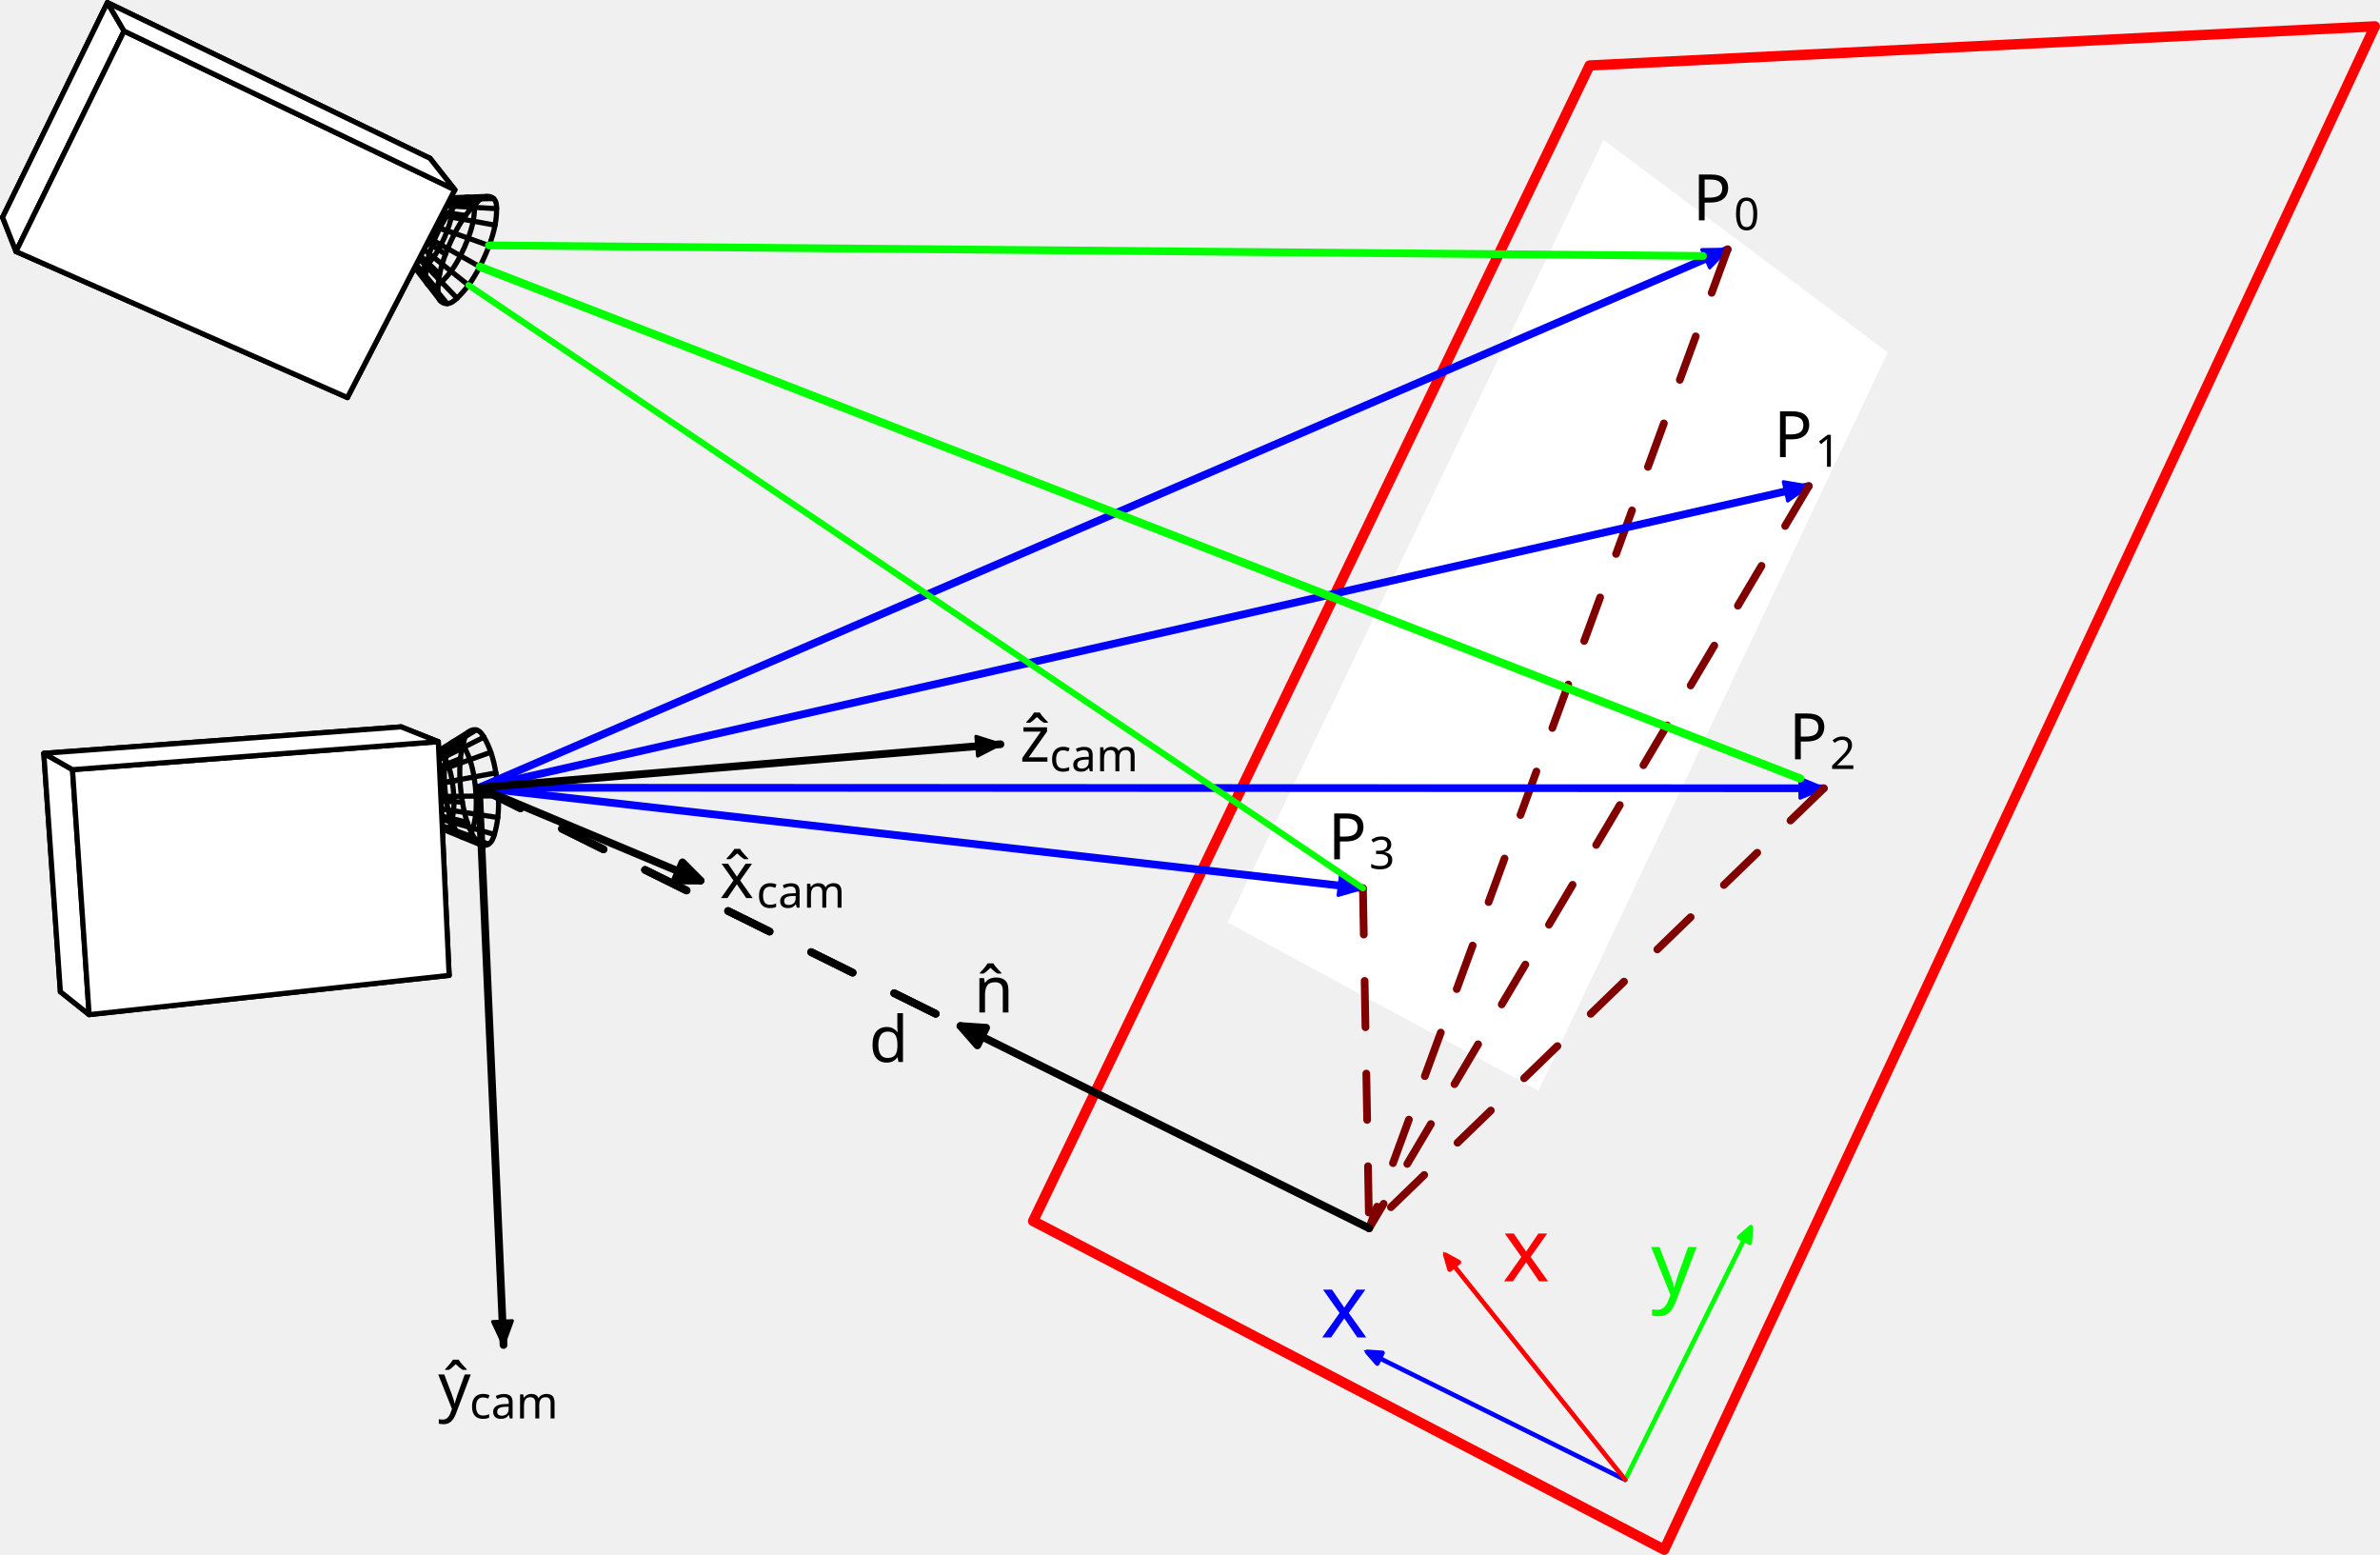
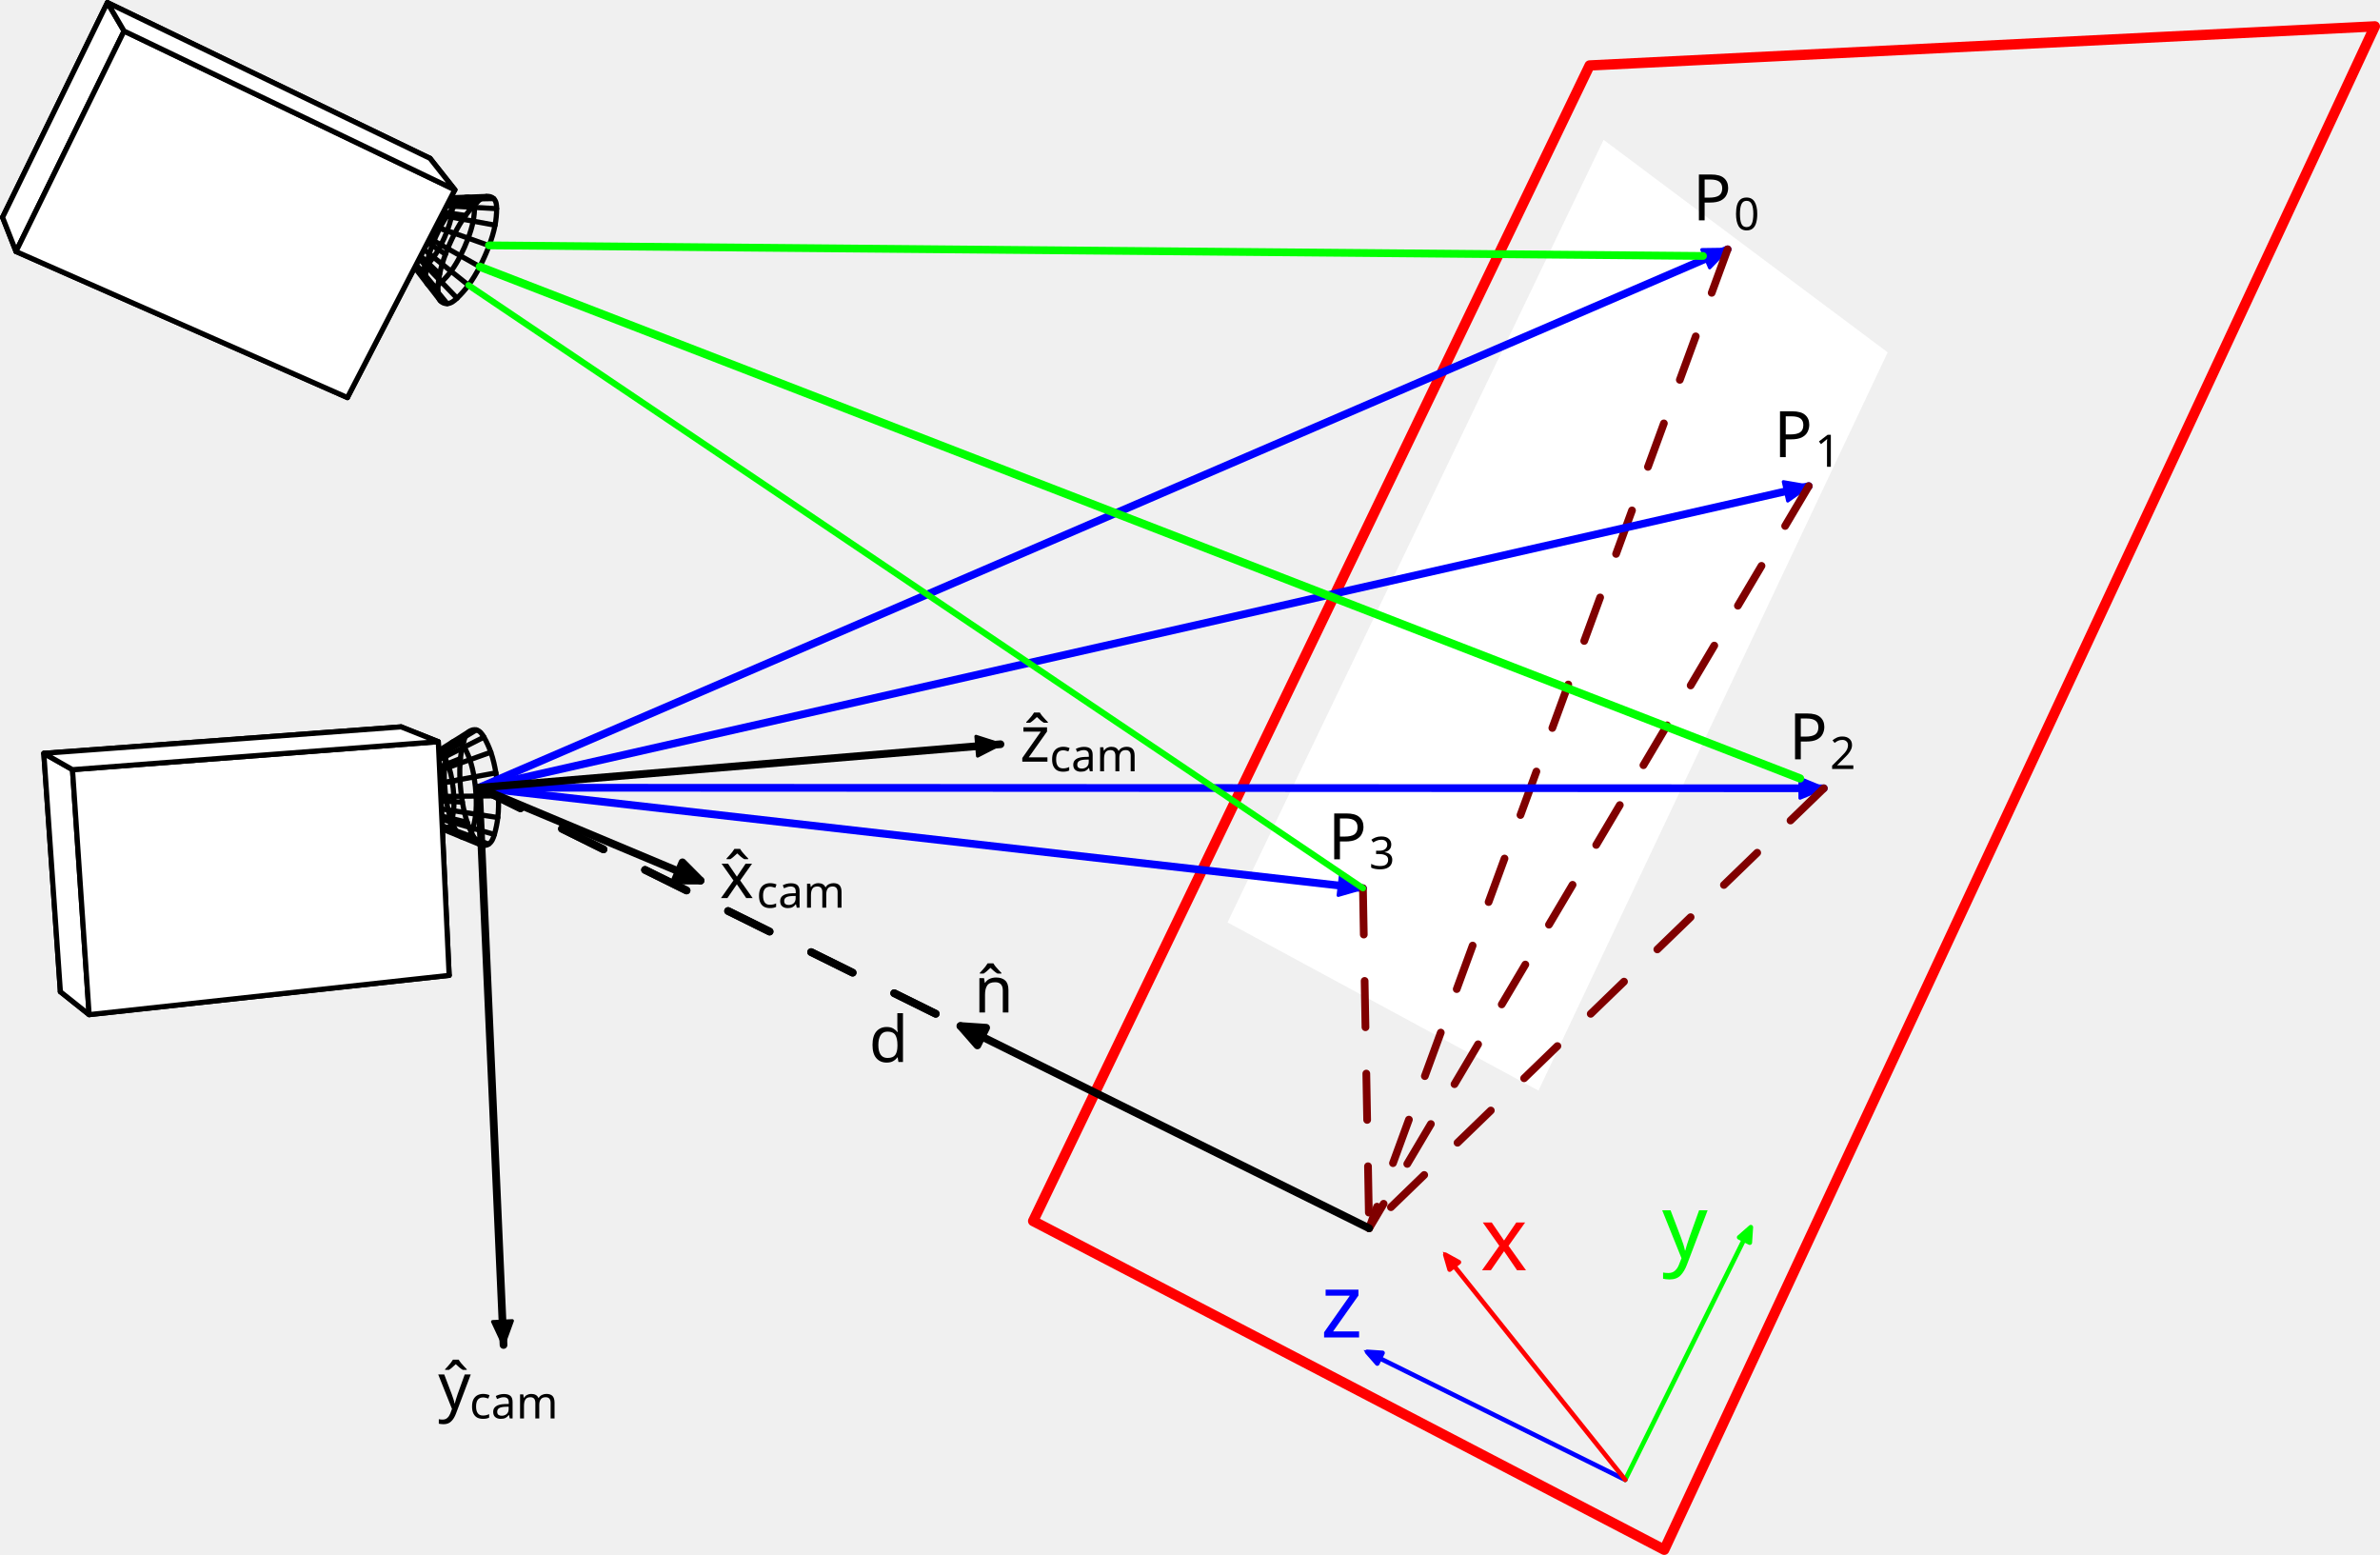
<svg xmlns="http://www.w3.org/2000/svg" width="122.322mm" height="79.895mm" viewBox="0 0 122.322 79.895" version="1.1" id="svg8">
  <defs id="defs2">
    </defs>
  <g id="layer1" transform="translate(-43.69605,-164.2814)">
    <g id="g3618" transform="matrix(0.2645833,0,0,0.2645833,45.94722,165.3145)">
      <g id="g3500">
        <path style="fill:none;stroke:#000000;stroke-width:1;stroke-linecap:butt;stroke-linejoin:round;stroke-miterlimit:10;stroke-dasharray:none;stroke-opacity:1" id="path15" d="m 66.654,150.876 c -0.014,-0.25 -0.041,-0.499 -0.081,-0.745 -0.037,-0.228 -0.086,-0.453 -0.159,-0.671 -0.057,-0.171 -0.129,-0.336 -0.21,-0.496 -0.054,-0.105 -0.12,-0.212 -0.233,-0.245 -0.075,-0.021 -0.154,-0.002 -0.217,0.044 -0.101,0.075 -0.14,0.201 -0.169,0.324 -0.044,0.182 -0.078,0.367 -0.096,0.554 -0.023,0.234 -0.022,0.469 -0.009,0.701 0.014,0.249 0.041,0.496 0.081,0.741 0.037,0.228 0.085,0.453 0.157,0.67 0.057,0.17 0.129,0.335 0.21,0.496 0.054,0.105 0.119,0.214 0.231,0.247 0.074,0.022 0.154,0.005 0.218,-0.04 0.102,-0.074 0.141,-0.2 0.17,-0.323 0.044,-0.182 0.079,-0.367 0.097,-0.554 0.024,-0.234 0.022,-0.469 0.009,-0.704 z" />
        <path style="fill:none;stroke:#000000;stroke-width:1;stroke-linecap:butt;stroke-linejoin:round;stroke-miterlimit:10;stroke-dasharray:none;stroke-opacity:1" id="path17" d="M 70.989,150.831 C 70.962,150.333 70.909,149.835 70.828,149.343 70.754,148.887 70.657,148.436 70.509,148 70.394,147.66 70.249,147.33 70.082,147.011 c -0.109,-0.209 -0.243,-0.422 -0.469,-0.485 -0.152,-0.043 -0.313,-0.004 -0.44,0.09 -0.203,0.15 -0.283,0.404 -0.344,0.649 -0.091,0.365 -0.159,0.734 -0.196,1.107 -0.046,0.464 -0.044,0.931 -0.019,1.396 0.027,0.494 0.08,0.986 0.16,1.475 0.074,0.451 0.17,0.899 0.315,1.333 0.114,0.341 0.258,0.67 0.423,0.989 0.109,0.211 0.241,0.426 0.468,0.495 0.15,0.046 0.312,0.015 0.441,-0.076 0.206,-0.145 0.286,-0.396 0.348,-0.64 0.092,-0.364 0.162,-0.733 0.2,-1.106 0.048,-0.468 0.046,-0.938 0.021,-1.406 z" />
        <path style="fill:none;stroke:#000000;stroke-width:1;stroke-linecap:butt;stroke-linejoin:round;stroke-miterlimit:10;stroke-dasharray:none;stroke-opacity:1" id="path19" d="m 75.322,150.787 c -0.039,-0.749 -0.12,-1.494 -0.241,-2.234 -0.112,-0.681 -0.26,-1.357 -0.482,-2.011 -0.174,-0.51 -0.392,-1.004 -0.647,-1.479 -0.167,-0.312 -0.372,-0.629 -0.713,-0.721 -0.231,-0.064 -0.475,-0.002 -0.668,0.141 -0.305,0.228 -0.428,0.606 -0.522,0.974 -0.14,0.545 -0.243,1.099 -0.299,1.657 -0.07,0.693 -0.069,1.39 -0.033,2.086 0.04,0.738 0.119,1.472 0.239,2.201 0.11,0.674 0.255,1.343 0.474,1.99 0.171,0.51 0.387,1.004 0.638,1.48 0.167,0.316 0.368,0.636 0.708,0.743 0.228,0.071 0.474,0.025 0.671,-0.11 0.31,-0.214 0.435,-0.59 0.531,-0.954 0.143,-0.545 0.249,-1.097 0.308,-1.656 0.074,-0.7 0.074,-1.405 0.038,-2.107 z" />
        <path style="fill:none;stroke:#000000;stroke-width:1;stroke-linecap:butt;stroke-linejoin:round;stroke-miterlimit:10;stroke-dasharray:none;stroke-opacity:1" id="path21" d="m 79.65,150.743 c -0.051,-0.998 -0.158,-1.991 -0.321,-2.976 -0.15,-0.907 -0.349,-1.809 -0.647,-2.679 -0.233,-0.679 -0.527,-1.336 -0.872,-1.966 -0.228,-0.414 -0.506,-0.833 -0.961,-0.954 -0.312,-0.083 -0.642,0.001 -0.901,0.195 -0.407,0.306 -0.576,0.811 -0.705,1.302 -0.19,0.724 -0.329,1.46 -0.406,2.204 -0.095,0.92 -0.096,1.846 -0.048,2.77 0.051,0.979 0.156,1.955 0.316,2.921 0.147,0.895 0.341,1.782 0.632,2.641 0.229,0.679 0.518,1.335 0.855,1.966 0.226,0.422 0.498,0.849 0.953,0.993 0.306,0.098 0.639,0.039 0.906,-0.141 0.416,-0.28 0.589,-0.78 0.721,-1.265 0.196,-0.723 0.341,-1.459 0.422,-2.204 0.102,-0.931 0.103,-1.871 0.056,-2.808 z" />
        <path style="fill:none;stroke:#000000;stroke-width:1;stroke-linecap:butt;stroke-linejoin:round;stroke-miterlimit:10;stroke-dasharray:none;stroke-opacity:1" id="path23" d="M 83.976,150.697 C 83.914,149.451 83.781,148.21 83.576,146.979 83.387,145.845 83.137,144.72 82.761,143.634 c -0.293,-0.848 -0.662,-1.667 -1.102,-2.45 -0.289,-0.516 -0.644,-1.034 -1.214,-1.181 -0.396,-0.102 -0.812,0.005 -1.139,0.253 -0.51,0.384 -0.726,1.015 -0.892,1.631 -0.243,0.901 -0.418,1.819 -0.516,2.748 -0.121,1.145 -0.124,2.299 -0.066,3.447 0.062,1.218 0.192,2.433 0.392,3.635 0.185,1.114 0.428,2.217 0.791,3.286 0.288,0.846 0.649,1.665 1.075,2.45 0.286,0.527 0.631,1.059 1.201,1.242 0.387,0.125 0.809,0.056 1.147,-0.169 0.523,-0.347 0.747,-0.968 0.917,-1.573 0.253,-0.9 0.438,-1.819 0.541,-2.749 0.131,-1.164 0.136,-2.337 0.079,-3.507 z" />
        <path style="fill:none;stroke:#000000;stroke-width:1;stroke-linecap:butt;stroke-linejoin:round;stroke-miterlimit:10;stroke-dasharray:none;stroke-opacity:1" id="path25" d="m 88.298,150.653 c -0.072,-1.495 -0.231,-2.985 -0.478,-4.46 -0.228,-1.36 -0.531,-2.709 -0.986,-4.011 -0.354,-1.015 -0.8,-1.998 -1.335,-2.93 -0.353,-0.616 -0.787,-1.234 -1.473,-1.406 -0.481,-0.121 -0.986,0.014 -1.382,0.315 -0.613,0.464 -0.879,1.22 -1.084,1.96 -0.298,1.079 -0.509,2.179 -0.628,3.29 -0.146,1.369 -0.153,2.746 -0.085,4.121 0.072,1.454 0.228,2.904 0.467,4.34 0.221,1.33 0.514,2.649 0.95,3.926 0.346,1.012 0.781,1.994 1.297,2.933 0.348,0.631 0.769,1.266 1.453,1.491 0.469,0.152 0.981,0.075 1.394,-0.195 0.631,-0.411 0.908,-1.153 1.119,-1.876 0.313,-1.076 0.538,-2.178 0.666,-3.291 0.161,-1.395 0.171,-2.803 0.104,-4.206 z" />
        <path style="fill:none;stroke:#000000;stroke-width:1;stroke-linecap:round;stroke-linejoin:round;stroke-miterlimit:10;stroke-dasharray:none;stroke-opacity:1" id="path27" d="m 88.193,154.859 -25.878,-3.938" />
        <path style="fill:none;stroke:#000000;stroke-width:1;stroke-linecap:round;stroke-linejoin:round;stroke-miterlimit:10;stroke-dasharray:none;stroke-opacity:1" id="path29" d="m 87.527,158.15 -25.212,-7.229" />
        <path style="fill:none;stroke:#000000;stroke-width:1;stroke-linecap:round;stroke-linejoin:round;stroke-miterlimit:10;stroke-dasharray:none;stroke-opacity:1" id="path31" d="m 86.408,160.026 -24.093,-9.105" />
        <path style="fill:none;stroke:#000000;stroke-width:1;stroke-linecap:round;stroke-linejoin:round;stroke-miterlimit:10;stroke-dasharray:none;stroke-opacity:1" id="path33" d="m 85.014,160.221 -22.699,-9.3" />
        <path style="fill:none;stroke:#000000;stroke-width:1;stroke-linecap:round;stroke-linejoin:round;stroke-miterlimit:10;stroke-dasharray:none;stroke-opacity:1" id="path35" d="M 83.561,158.73 62.315,150.921" />
        <path style="fill:none;stroke:#000000;stroke-width:1;stroke-linecap:round;stroke-linejoin:round;stroke-miterlimit:10;stroke-dasharray:none;stroke-opacity:1" id="path37" d="m 82.264,155.798 -19.948,-4.876" />
        <path style="fill:none;stroke:#000000;stroke-width:1;stroke-linecap:round;stroke-linejoin:round;stroke-miterlimit:10;stroke-dasharray:none;stroke-opacity:1" id="path39" d="m 81.314,151.871 -18.998,-0.95" />
        <path style="fill:none;stroke:#000000;stroke-width:1;stroke-linecap:round;stroke-linejoin:round;stroke-miterlimit:10;stroke-dasharray:none;stroke-opacity:1" id="path41" d="m 80.846,147.531 -18.531,3.39" />
        <path style="fill:none;stroke:#000000;stroke-width:1;stroke-linecap:round;stroke-linejoin:round;stroke-miterlimit:10;stroke-dasharray:none;stroke-opacity:1" id="path43" d="m 80.931,143.41 -18.616,7.511" />
        <path style="fill:none;stroke:#000000;stroke-width:1;stroke-linecap:round;stroke-linejoin:round;stroke-miterlimit:10;stroke-dasharray:none;stroke-opacity:1" id="path45" d="m 81.559,140.12 -19.244,10.801" />
        <path style="fill:none;stroke:#000000;stroke-width:1;stroke-linecap:round;stroke-linejoin:round;stroke-miterlimit:10;stroke-dasharray:none;stroke-opacity:1" id="path47" d="M 82.644,138.16 62.315,150.921" />
        <path style="fill:none;stroke:#000000;stroke-width:1;stroke-linecap:round;stroke-linejoin:round;stroke-miterlimit:10;stroke-dasharray:none;stroke-opacity:1" id="path49" d="m 84.026,137.845 -21.71,13.076" />
        <path style="fill:none;stroke:#000000;stroke-width:1;stroke-linecap:round;stroke-linejoin:round;stroke-miterlimit:10;stroke-dasharray:none;stroke-opacity:1" id="path51" d="m 85.499,139.251 -23.183,11.67" />
        <path style="fill:none;stroke:#000000;stroke-width:1;stroke-linecap:round;stroke-linejoin:round;stroke-miterlimit:10;stroke-dasharray:none;stroke-opacity:1" id="path53" d="m 86.834,142.181 -24.519,8.74" />
        <path style="fill:none;stroke:#000000;stroke-width:1;stroke-linecap:round;stroke-linejoin:round;stroke-miterlimit:10;stroke-dasharray:none;stroke-opacity:1" id="path55" d="m 87.82,146.192 -25.505,4.729" />
        <path style="fill:none;stroke:#000000;stroke-width:1;stroke-linecap:round;stroke-linejoin:round;stroke-miterlimit:10;stroke-dasharray:none;stroke-opacity:1" id="path57" d="m 88.298,150.653 -25.983,0.269" />
        <path style="fill:#ffffff;fill-opacity:1;fill-rule:nonzero;stroke:none" id="path59" d="m 229.938,175.232 73.054,-151.974 55.185,41.267 -67.832,143.368" />
        <path style="fill:#ffffff;fill-opacity:1;fill-rule:nonzero;stroke:none;stroke-width:1;stroke-miterlimit:10;stroke-dasharray:none" id="path83" d="m 69.408,137.259 7.221,2.875 2.107,45.38 -7.181,-4.041" />
        <path style="fill:none;stroke:#000000;stroke-width:1;stroke-linecap:round;stroke-linejoin:round;stroke-miterlimit:10;stroke-dasharray:none;stroke-opacity:1" id="path85" d="m 69.408,137.259 7.221,2.875 2.107,45.38 -7.181,-4.041 z" />
        <path style="fill:#ffffff;fill-opacity:1;fill-rule:nonzero;stroke:none;stroke-width:1;stroke-miterlimit:10;stroke-dasharray:none" id="path87" d="m 3.222,188.692 -3.218,-46.296 69.403,-5.138 2.147,44.214" />
        <path style="fill:none;stroke:#000000;stroke-width:1;stroke-linecap:round;stroke-linejoin:round;stroke-miterlimit:10;stroke-dasharray:none;stroke-opacity:1" id="path89" d="m 3.222,188.692 -3.218,-46.296 69.403,-5.138 2.147,44.214 z" />
        <path style="fill:#ffffff;fill-opacity:1;fill-rule:nonzero;stroke:none;stroke-width:1;stroke-miterlimit:10;stroke-dasharray:none" id="path91" d="m 71.555,181.473 7.181,4.041 -69.93,7.629 -5.584,-4.451" />
        <path style="fill:none;stroke:#000000;stroke-width:1;stroke-linecap:round;stroke-linejoin:round;stroke-miterlimit:10;stroke-dasharray:none;stroke-opacity:1" id="path93" d="m 71.555,181.473 7.181,4.041 -69.93,7.629 -5.584,-4.451 z" />
        <path style="fill:#ffffff;fill-opacity:1;fill-rule:nonzero;stroke:none;stroke-width:1;stroke-miterlimit:10;stroke-dasharray:none" id="path95" d="m 3.222,188.692 5.584,4.451 -3.23,-47.576 -5.572,-3.17" />
        <path style="fill:none;stroke:#000000;stroke-width:1;stroke-linecap:round;stroke-linejoin:round;stroke-miterlimit:10;stroke-dasharray:none;stroke-opacity:1" id="path97" d="m 3.222,188.692 5.584,4.451 -3.23,-47.576 -5.572,-3.17 z" />
        <path style="fill:#ffffff;fill-opacity:1;fill-rule:nonzero;stroke:none;stroke-width:1;stroke-miterlimit:10;stroke-dasharray:none" id="path99" d="m 8.806,193.143 69.93,-7.629 -2.107,-45.38 -71.053,5.433" />
        <path style="fill:none;stroke:#000000;stroke-width:1;stroke-linecap:round;stroke-linejoin:round;stroke-miterlimit:10;stroke-dasharray:none;stroke-opacity:1" id="path101" d="m 8.806,193.143 69.93,-7.629 -2.107,-45.38 -71.053,5.433 z" />
        <path style="fill:#ffffff;fill-opacity:1;fill-rule:nonzero;stroke:none;stroke-width:1;stroke-miterlimit:10;stroke-dasharray:none" id="path103" d="m 5.576,145.566 71.053,-5.433 -7.221,-2.875 -69.403,5.138" />
        <path style="fill:none;stroke:#000000;stroke-width:1;stroke-linecap:round;stroke-linejoin:round;stroke-miterlimit:10;stroke-dasharray:none;stroke-opacity:1" id="path105" d="m 5.576,145.566 71.053,-5.433 -7.221,-2.875 -69.403,5.138 z" />
        <path style="fill:none;stroke:#ff0000;stroke-width:2;stroke-linecap:round;stroke-linejoin:round;stroke-miterlimit:10;stroke-dasharray:none;stroke-opacity:1" id="path107" d="m 192.181,233.222 122.595,63.839 138.035,-295.847 -152.535,7.593 z" />
        <path style="fill:none;stroke:#0000ff;stroke-width:1.5;stroke-linecap:round;stroke-linejoin:round;stroke-miterlimit:10;stroke-dasharray:none;stroke-opacity:1" id="path109" d="M 84.522,149.07 327.086,44.513" />
        <path style="fill:#0000ff;fill-opacity:1;fill-rule:nonzero;stroke:none" id="path111" d="m 323.6,48.099 3.486,-3.586 -5.001,0.071" />
        <path style="fill:none;stroke:#0000ff;stroke-width:0.625;stroke-linecap:round;stroke-linejoin:round;stroke-miterlimit:10;stroke-dasharray:none;stroke-opacity:1" id="path113" d="m 323.6,48.099 3.486,-3.586 -5.001,0.071 z" />
        <path style="fill:none;stroke:#800000;stroke-width:1.5;stroke-linecap:round;stroke-linejoin:round;stroke-miterlimit:10;stroke-dasharray:9, 9;stroke-dashoffset:0;stroke-opacity:1" id="path115" d="M 327.086,44.513 257.447,234.632" />
        <path style="fill:none;stroke:#0000ff;stroke-width:1.5;stroke-linecap:round;stroke-linejoin:round;stroke-miterlimit:10;stroke-dasharray:none;stroke-opacity:1" id="path117" d="M 84.522,149.07 342.844,90.498" />
        <path style="fill:#0000ff;fill-opacity:1;fill-rule:nonzero;stroke:none" id="path119" d="m 338.761,93.385 4.082,-2.888 -4.929,-0.844" />
        <path style="fill:none;stroke:#0000ff;stroke-width:0.625;stroke-linecap:round;stroke-linejoin:round;stroke-miterlimit:10;stroke-dasharray:none;stroke-opacity:1" id="path121" d="m 338.761,93.385 4.082,-2.888 -4.929,-0.844 z" />
        <path style="fill:none;stroke:#800000;stroke-width:1.5;stroke-linecap:round;stroke-linejoin:round;stroke-miterlimit:10;stroke-dasharray:9, 9;stroke-dashoffset:0;stroke-opacity:1" id="path123" d="M 342.844,90.498 257.447,234.632" />
        <path style="fill:none;stroke:#0000ff;stroke-width:1.5;stroke-linecap:round;stroke-linejoin:round;stroke-miterlimit:10;stroke-dasharray:none;stroke-opacity:1" id="path125" d="m 84.522,149.07 261.247,0.113" />
        <path style="fill:#0000ff;fill-opacity:1;fill-rule:nonzero;stroke:none" id="path127" d="m 341.15,151.094 4.619,-1.911 -4.617,-1.914" />
        <path style="fill:none;stroke:#0000ff;stroke-width:0.625;stroke-linecap:round;stroke-linejoin:round;stroke-miterlimit:10;stroke-dasharray:none;stroke-opacity:1" id="path129" d="m 341.15,151.094 4.619,-1.911 -4.617,-1.914 z" />
        <path style="fill:none;stroke:#800000;stroke-width:1.5;stroke-linecap:round;stroke-linejoin:round;stroke-miterlimit:10;stroke-dasharray:9, 9;stroke-dashoffset:0;stroke-opacity:1" id="path131" d="M 345.769,149.183 257.447,234.632" />
        <path style="fill:none;stroke:#0000ff;stroke-width:1.5;stroke-linecap:round;stroke-linejoin:round;stroke-miterlimit:10;stroke-dasharray:none;stroke-opacity:1" id="path133" d="m 84.522,149.07 171.725,19.525" />
        <path style="fill:#0000ff;fill-opacity:1;fill-rule:nonzero;stroke:none" id="path135" d="m 251.441,169.974 4.805,-1.379 -4.374,-2.422" />
        <path style="fill:none;stroke:#0000ff;stroke-width:0.625;stroke-linecap:round;stroke-linejoin:round;stroke-miterlimit:10;stroke-dasharray:none;stroke-opacity:1" id="path137" d="m 251.441,169.974 4.805,-1.379 -4.374,-2.422 z" />
        <path style="fill:none;stroke:#800000;stroke-width:1.5;stroke-linecap:round;stroke-linejoin:round;stroke-miterlimit:10;stroke-dasharray:9, 9;stroke-dashoffset:0;stroke-opacity:1" id="path139" d="m 256.246,168.595 1.201,66.037" />
        <path style="fill:none;stroke:#000000;stroke-width:1.5;stroke-linecap:round;stroke-linejoin:round;stroke-miterlimit:10;stroke-dasharray:none;stroke-opacity:1" id="path141" d="m 84.522,149.07 43.057,18.044" />
        <path style="fill:#000000;fill-opacity:1;fill-rule:nonzero;stroke:none" id="path143" d="m 122.579,167.093 5,0.021 -3.521,-3.55" />
        <path style="fill:none;stroke:#000000;stroke-width:1.5;stroke-linecap:round;stroke-linejoin:round;stroke-miterlimit:10;stroke-dasharray:none;stroke-opacity:1" id="path145" d="m 122.579,167.093 5,0.021 -3.521,-3.55 z" />
        <path style="fill:none;stroke:#000000;stroke-width:1.5;stroke-linecap:round;stroke-linejoin:round;stroke-miterlimit:10;stroke-dasharray:none;stroke-opacity:1" id="path147" d="m 84.522,149.07 4.782,108.226" />
        <path style="fill:#000000;fill-opacity:1;fill-rule:nonzero;stroke:none" id="path149" d="m 87.188,252.765 2.116,4.531 1.708,-4.7" />
        <path style="fill:none;stroke:#000000;stroke-width:0.625;stroke-linecap:round;stroke-linejoin:round;stroke-miterlimit:10;stroke-dasharray:none;stroke-opacity:1" id="path151" d="m 87.188,252.765 2.116,4.531 1.708,-4.7 z" />
        <path style="fill:none;stroke:#000000;stroke-width:1.5;stroke-linecap:round;stroke-linejoin:round;stroke-miterlimit:10;stroke-dasharray:none;stroke-opacity:1" id="path153" d="m 84.522,149.07 101.316,-8.441" />
        <path style="fill:#000000;fill-opacity:1;fill-rule:nonzero;stroke:none" id="path155" d="m 181.394,142.919 4.444,-2.29 -4.761,-1.524" />
        <path style="fill:none;stroke:#000000;stroke-width:0.625;stroke-linecap:round;stroke-linejoin:round;stroke-miterlimit:10;stroke-dasharray:none;stroke-opacity:1" id="path157" d="m 181.394,142.919 4.444,-2.29 -4.761,-1.524 z" />
        <path style="fill:none;stroke:#000000;stroke-width:1.5;stroke-linecap:round;stroke-linejoin:round;stroke-miterlimit:10;stroke-dasharray:9, 9;stroke-dashoffset:0;stroke-opacity:1" id="path159" d="m 84.522,149.07 93.54,46.282" />
        <path style="fill:none;stroke:#000000;stroke-width:1.5;stroke-linecap:round;stroke-linejoin:round;stroke-miterlimit:10;stroke-dasharray:none;stroke-opacity:1" id="path161" d="M 257.447,234.632 178.061,195.352" />
        <path style="fill:#000000;fill-opacity:1;fill-rule:nonzero;stroke:none" id="path163" d="m 183.051,195.685 -4.99,-0.334 3.291,3.764" />
        <path style="fill:none;stroke:#000000;stroke-width:1.5;stroke-linecap:round;stroke-linejoin:round;stroke-miterlimit:10;stroke-dasharray:none;stroke-opacity:1" id="path165" d="m 183.051,195.685 -4.99,-0.334 3.291,3.764 z" />
        <g id="g167" transform="matrix(1.25,0,0,-1.25,0,297.5)">
          <text style="line-height:0%" id="text169" transform="matrix(1,0,0,-1,105.696,101.597)">
            <tspan style="font-variant:normal;font-weight:normal;font-size:9.963px;font-family:CMR10;fill:#000000;fill-opacity:1;fill-rule:nonzero;stroke:none" id="tspan171" y="0" x="0">ˆ</tspan>
          </text>
          <text style="line-height:0%" id="text173" transform="matrix(1,0,0,-1,105.063,101.597)">
            <tspan style="font-variant:normal;font-weight:normal;font-size:9.963px;font-family:CMMI10;fill:#000000;fill-opacity:1;fill-rule:nonzero;stroke:none" id="tspan175" y="0" x="0">x</tspan>
          </text>
          <text style="line-height:0%" id="text177" transform="matrix(1,0,0,-1,110.757,100.102)">
            <tspan style="font-variant:normal;font-weight:normal;font-size:6.974px;font-family:CMMI7;fill:#000000;fill-opacity:1;fill-rule:nonzero;stroke:none" id="tspan179" y="0" x="0 3.603 7.926">cam</tspan>
          </text>
          <text style="line-height:0%" id="text181" transform="matrix(1,0,0,-1,61.9588,22.2447)">
            <tspan style="font-variant:normal;font-weight:normal;font-size:9.963px;font-family:CMR10;fill:#000000;fill-opacity:1;fill-rule:nonzero;stroke:none" id="tspan183" y="0" x="0">ˆ</tspan>
          </text>
          <text style="line-height:0%" id="text185" transform="matrix(1,0,0,-1,61.2749,22.2447)">
            <tspan style="font-variant:normal;font-weight:normal;font-size:9.963px;font-family:CMMI10;fill:#000000;fill-opacity:1;fill-rule:nonzero;stroke:none" id="tspan187" y="0" x="0">y</tspan>
          </text>
          <text style="line-height:0%" id="text189" transform="matrix(1,0,0,-1,66.1596,20.7501)">
            <tspan style="font-variant:normal;font-weight:normal;font-size:6.974px;font-family:CMMI7;fill:#000000;fill-opacity:1;fill-rule:nonzero;stroke:none" id="tspan191" y="0" x="0 3.603 7.926">cam</tspan>
          </text>
          <text style="line-height:0%" id="text193" transform="matrix(1,0,0,-1,152.268,122.785)">
            <tspan style="font-variant:normal;font-weight:normal;font-size:9.963px;font-family:CMR10;fill:#000000;fill-opacity:1;fill-rule:nonzero;stroke:none" id="tspan195" y="0" x="0">ˆ</tspan>
          </text>
          <text style="line-height:0%" id="text197" transform="matrix(1,0,0,-1,151.67,122.785)">
            <tspan style="font-variant:normal;font-weight:normal;font-size:9.963px;font-family:CMMI10;fill:#000000;fill-opacity:1;fill-rule:nonzero;stroke:none" id="tspan199" y="0" x="0">z</tspan>
          </text>
          <text style="line-height:0%" id="text201" transform="matrix(1,0,0,-1,156.303,121.291)">
            <tspan style="font-variant:normal;font-weight:normal;font-size:6.974px;font-family:CMMI7;fill:#000000;fill-opacity:1;fill-rule:nonzero;stroke:none" id="tspan203" y="0" x="0 3.603 7.926">cam</tspan>
          </text>
          <text style="line-height:0%" id="text205" transform="matrix(1,0,0,-1,145.048,83.8183)">
            <tspan style="font-variant:normal;font-weight:normal;font-size:9.963px;font-family:CMR10;fill:#000000;fill-opacity:1;fill-rule:nonzero;stroke:none" id="tspan207" y="0" x="0">ˆ</tspan>
          </text>
          <text style="line-height:0%" id="text209" transform="matrix(1,0,0,-1,144.548,83.8183)">
            <tspan style="font-variant:normal;font-weight:normal;font-size:9.963px;font-family:CMMI10;fill:#000000;fill-opacity:1;fill-rule:nonzero;stroke:none" id="tspan211" y="0" x="0">n</tspan>
            <tspan style="font-variant:normal;font-weight:normal;font-size:9.963px;font-family:CMMI10;fill:#000000;fill-opacity:1;fill-rule:nonzero;stroke:none" id="tspan213" y="7.691" x="-16.313">d</tspan>
            <tspan style="font-variant:normal;font-weight:normal;font-size:9.963px;font-family:CMMI10;fill:#000000;fill-opacity:1;fill-rule:nonzero;stroke:none" id="tspan217" y="-123.067" x="111.688">P</tspan>
          </text>
          <text style="line-height:0%" id="text219" transform="matrix(1,0,0,-1,262.632,205.39)">
            <tspan style="font-variant:normal;font-weight:normal;font-size:6.974px;font-family:CMR7;fill:#000000;fill-opacity:1;fill-rule:nonzero;stroke:none" id="tspan221" y="0" x="0">0</tspan>
          </text>
          <text style="line-height:0%" id="text223" transform="matrix(1,0,0,-1,270.305,172.615)">
            <tspan style="font-variant:normal;font-weight:normal;font-size:9.963px;font-family:CMMI10;fill:#000000;fill-opacity:1;fill-rule:nonzero;stroke:none" id="tspan227" y="2.518" x="-1.463">P</tspan>
          </text>
          <text style="line-height:0%" id="text229" transform="matrix(1,0,0,-1,275.238,168.602)">
            <tspan style="font-variant:normal;font-weight:normal;font-size:6.974px;font-family:CMR7;fill:#000000;fill-opacity:1;fill-rule:nonzero;stroke:none" id="tspan231" y="0" x="0">1</tspan>
          </text>
          <text style="line-height:0%" id="text233" transform="matrix(1,0,0,-1,272.645,125.666)">
            <tspan style="font-variant:normal;font-weight:normal;font-size:9.963px;font-family:CMMI10;fill:#000000;fill-opacity:1;fill-rule:nonzero;stroke:none" id="tspan237" y="2.518" x="-1.463">P</tspan>
          </text>
          <text style="line-height:0%" id="text239" transform="matrix(1,0,0,-1,277.578,121.654)">
            <tspan style="font-variant:normal;font-weight:normal;font-size:6.974px;font-family:CMR7;fill:#000000;fill-opacity:1;fill-rule:nonzero;stroke:none" id="tspan241" y="0" x="0">2</tspan>
          </text>
          <text style="line-height:0%" id="text243" transform="matrix(1,0,0,-1,201.028,110.137)">
            <tspan style="font-variant:normal;font-weight:normal;font-size:9.963px;font-family:CMMI10;fill:#000000;fill-opacity:1;fill-rule:nonzero;stroke:none" id="tspan247" y="2.518" x="-1.463">P</tspan>
          </text>
          <text style="line-height:0%" id="text249" transform="matrix(1,0,0,-1,205.961,106.124)">
            <tspan style="font-variant:normal;font-weight:normal;font-size:6.974px;font-family:CMR7;fill:#000000;fill-opacity:1;fill-rule:nonzero;stroke:none" id="tspan251" y="0" x="0">3</tspan>
          </text>
        </g>
        <path d="m 84.522,149.07 93.54,46.282" id="path3498" style="fill:none;stroke:#000000;stroke-width:1.5;stroke-linecap:round;stroke-linejoin:round;stroke-miterlimit:10;stroke-dasharray:9, 9;stroke-dashoffset:0;stroke-opacity:1" />
        <path style="fill:none;stroke:#000000;stroke-width:1;stroke-linecap:butt;stroke-linejoin:round;stroke-miterlimit:10;stroke-dasharray:none;stroke-opacity:1" id="path15-6" d="m 65.833,37.264 c 0.113,-0.223 0.214,-0.452 0.302,-0.686 0.082,-0.216 0.152,-0.435 0.198,-0.661 0.037,-0.177 0.057,-0.356 0.066,-0.535 0.006,-0.118 0.003,-0.244 -0.079,-0.329 -0.054,-0.056 -0.133,-0.079 -0.21,-0.071 -0.125,0.014 -0.222,0.104 -0.308,0.196 -0.129,0.136 -0.251,0.279 -0.36,0.431 -0.137,0.191 -0.253,0.395 -0.358,0.603 -0.113,0.222 -0.213,0.45 -0.301,0.682 -0.082,0.215 -0.153,0.434 -0.199,0.659 -0.036,0.176 -0.056,0.355 -0.066,0.535 -0.006,0.118 -0.004,0.244 0.077,0.33 0.053,0.057 0.131,0.082 0.209,0.074 0.125,-0.013 0.222,-0.103 0.309,-0.194 0.13,-0.136 0.252,-0.279 0.361,-0.431 0.137,-0.191 0.253,-0.395 0.36,-0.605 z" />
        <path style="fill:none;stroke:#000000;stroke-width:1;stroke-linecap:butt;stroke-linejoin:round;stroke-miterlimit:10;stroke-dasharray:none;stroke-opacity:1" id="path17-7" d="m 69.61,39.393 c 0.226,-0.445 0.428,-0.903 0.605,-1.37 0.163,-0.431 0.305,-0.871 0.395,-1.322 0.07,-0.352 0.11,-0.71 0.124,-1.07 0.01,-0.235 6.93e-4,-0.487 -0.164,-0.655 -0.11,-0.113 -0.269,-0.16 -0.426,-0.142 -0.251,0.028 -0.447,0.208 -0.623,0.39 -0.261,0.271 -0.504,0.556 -0.724,0.861 -0.272,0.379 -0.504,0.784 -0.715,1.2 -0.224,0.441 -0.424,0.894 -0.599,1.357 -0.162,0.428 -0.302,0.863 -0.393,1.312 -0.072,0.353 -0.112,0.709 -0.128,1.068 -0.011,0.237 -0.004,0.49 0.158,0.663 0.107,0.115 0.263,0.169 0.42,0.155 0.251,-0.023 0.446,-0.2 0.621,-0.38 0.262,-0.269 0.507,-0.553 0.726,-0.858 0.275,-0.381 0.509,-0.789 0.721,-1.207 z" />
        <path style="fill:none;stroke:#000000;stroke-width:1;stroke-linecap:butt;stroke-linejoin:round;stroke-miterlimit:10;stroke-dasharray:none;stroke-opacity:1" id="path19-5" d="m 73.384,41.521 c 0.341,-0.668 0.643,-1.353 0.908,-2.055 0.243,-0.646 0.454,-1.306 0.588,-1.983 0.105,-0.529 0.162,-1.065 0.179,-1.604 0.011,-0.354 -0.008,-0.731 -0.257,-0.981 -0.168,-0.171 -0.411,-0.239 -0.649,-0.212 -0.378,0.045 -0.673,0.311 -0.939,0.582 -0.393,0.402 -0.76,0.83 -1.088,1.286 -0.407,0.565 -0.755,1.169 -1.071,1.79 -0.335,0.658 -0.633,1.335 -0.894,2.026 -0.241,0.639 -0.45,1.29 -0.585,1.96 -0.107,0.527 -0.167,1.063 -0.188,1.601 -0.014,0.357 3.51e-4,0.735 0.242,0.997 0.162,0.175 0.398,0.259 0.636,0.24 0.375,-0.03 0.672,-0.293 0.937,-0.561 0.396,-0.4 0.765,-0.826 1.095,-1.28 0.414,-0.569 0.767,-1.18 1.086,-1.806 z" />
        <path style="fill:none;stroke:#000000;stroke-width:1;stroke-linecap:butt;stroke-linejoin:round;stroke-miterlimit:10;stroke-dasharray:none;stroke-opacity:1" id="path21-3" d="m 77.155,43.646 c 0.455,-0.889 0.859,-1.803 1.21,-2.738 0.324,-0.861 0.602,-1.741 0.779,-2.644 0.137,-0.705 0.212,-1.421 0.228,-2.139 0.009,-0.472 -0.022,-0.974 -0.355,-1.306 -0.229,-0.228 -0.557,-0.32 -0.878,-0.282 -0.506,0.062 -0.904,0.415 -1.262,0.775 -0.527,0.532 -1.015,1.1 -1.453,1.706 -0.542,0.749 -1.006,1.551 -1.426,2.375 -0.445,0.873 -0.842,1.771 -1.187,2.688 -0.32,0.849 -0.596,1.714 -0.773,2.603 -0.141,0.703 -0.219,1.415 -0.242,2.131 -0.016,0.479 0.007,0.984 0.329,1.336 0.216,0.238 0.534,0.353 0.855,0.331 0.5,-0.034 0.9,-0.381 1.257,-0.735 0.531,-0.528 1.025,-1.093 1.468,-1.697 0.554,-0.756 1.025,-1.569 1.452,-2.403 z" />
        <path style="fill:none;stroke:#000000;stroke-width:1;stroke-linecap:butt;stroke-linejoin:round;stroke-miterlimit:10;stroke-dasharray:none;stroke-opacity:1" id="path23-5" d="m 80.923,45.77 c 0.57,-1.11 1.075,-2.251 1.513,-3.42 0.403,-1.076 0.749,-2.176 0.966,-3.305 0.17,-0.881 0.26,-1.775 0.271,-2.673 0.007,-0.592 -0.041,-1.217 -0.461,-1.63 -0.291,-0.287 -0.706,-0.402 -1.113,-0.351 -0.633,0.077 -1.136,0.516 -1.589,0.966 -0.661,0.659 -1.271,1.366 -1.82,2.122 -0.677,0.931 -1.257,1.929 -1.78,2.953 -0.555,1.085 -1.05,2.203 -1.478,3.344 -0.397,1.057 -0.738,2.134 -0.958,3.242 -0.174,0.877 -0.271,1.766 -0.294,2.659 -0.016,0.6 0.017,1.233 0.419,1.676 0.273,0.302 0.672,0.453 1.078,0.428 0.627,-0.04 1.13,-0.465 1.58,-0.903 0.669,-0.653 1.288,-1.356 1.843,-2.11 0.695,-0.942 1.287,-1.956 1.822,-2.998 z" />
        <path style="fill:none;stroke:#000000;stroke-width:1;stroke-linecap:butt;stroke-linejoin:round;stroke-miterlimit:10;stroke-dasharray:none;stroke-opacity:1" id="path25-6" d="m 84.689,47.892 c 0.685,-1.331 1.292,-2.701 1.816,-4.101 0.482,-1.292 0.894,-2.611 1.152,-3.967 0.2,-1.056 0.306,-2.13 0.308,-3.205 0.002,-0.71 -0.064,-1.462 -0.572,-1.954 -0.356,-0.346 -0.861,-0.481 -1.355,-0.418 -0.763,0.095 -1.372,0.617 -1.919,1.155 -0.797,0.785 -1.53,1.632 -2.189,2.535 -0.811,1.112 -1.506,2.302 -2.134,3.527 -0.664,1.295 -1.254,2.629 -1.765,3.992 -0.473,1.262 -0.879,2.551 -1.14,3.875 -0.206,1.05 -0.321,2.117 -0.343,3.188 -0.014,0.721 0.033,1.481 0.513,2.018 0.33,0.366 0.812,0.555 1.305,0.528 0.752,-0.041 1.362,-0.544 1.907,-1.066 0.809,-0.776 1.554,-1.617 2.223,-2.517 0.837,-1.128 1.55,-2.341 2.194,-3.59 z" />
        <path style="fill:none;stroke:#000000;stroke-width:1;stroke-linecap:round;stroke-linejoin:round;stroke-miterlimit:10;stroke-dasharray:none;stroke-opacity:1" id="path27-2" d="M 82.495,51.483 62.053,35.134" />
        <path style="fill:none;stroke:#000000;stroke-width:1;stroke-linecap:round;stroke-linejoin:round;stroke-miterlimit:10;stroke-dasharray:none;stroke-opacity:1" id="path29-9" d="M 80.273,54 62.053,35.134" />
        <path style="fill:none;stroke:#000000;stroke-width:1;stroke-linecap:round;stroke-linejoin:round;stroke-miterlimit:10;stroke-dasharray:none;stroke-opacity:1" id="path31-1" d="M 78.366,55.065 62.053,35.134" />
        <path style="fill:none;stroke:#000000;stroke-width:1;stroke-linecap:round;stroke-linejoin:round;stroke-miterlimit:10;stroke-dasharray:none;stroke-opacity:1" id="path33-2" d="M 77.061,54.537 62.053,35.134" />
        <path style="fill:none;stroke:#000000;stroke-width:1;stroke-linecap:round;stroke-linejoin:round;stroke-miterlimit:10;stroke-dasharray:none;stroke-opacity:1" id="path35-7" d="M 76.548,52.519 62.053,35.134" />
        <path style="fill:none;stroke:#000000;stroke-width:1;stroke-linecap:round;stroke-linejoin:round;stroke-miterlimit:10;stroke-dasharray:none;stroke-opacity:1" id="path37-0" d="M 76.891,49.331 62.053,35.134" />
        <path style="fill:none;stroke:#000000;stroke-width:1;stroke-linecap:round;stroke-linejoin:round;stroke-miterlimit:10;stroke-dasharray:none;stroke-opacity:1" id="path39-9" d="M 78.031,45.455 62.053,35.134" />
        <path style="fill:none;stroke:#000000;stroke-width:1;stroke-linecap:round;stroke-linejoin:round;stroke-miterlimit:10;stroke-dasharray:none;stroke-opacity:1" id="path41-3" d="M 79.796,41.463 62.053,35.134" />
        <path style="fill:none;stroke:#000000;stroke-width:1;stroke-linecap:round;stroke-linejoin:round;stroke-miterlimit:10;stroke-dasharray:none;stroke-opacity:1" id="path43-6" d="M 81.93,37.936 62.053,35.134" />
        <path style="fill:none;stroke:#000000;stroke-width:1;stroke-linecap:round;stroke-linejoin:round;stroke-miterlimit:10;stroke-dasharray:none;stroke-opacity:1" id="path45-0" d="M 84.119,35.401 62.053,35.134" />
        <path style="fill:none;stroke:#000000;stroke-width:1;stroke-linecap:round;stroke-linejoin:round;stroke-miterlimit:10;stroke-dasharray:none;stroke-opacity:1" id="path47-6" d="M 86.038,34.246 62.053,35.134" />
        <path style="fill:none;stroke:#000000;stroke-width:1;stroke-linecap:round;stroke-linejoin:round;stroke-miterlimit:10;stroke-dasharray:none;stroke-opacity:1" id="path49-2" d="M 87.393,34.664 62.053,35.134" />
        <path style="fill:none;stroke:#000000;stroke-width:1;stroke-linecap:round;stroke-linejoin:round;stroke-miterlimit:10;stroke-dasharray:none;stroke-opacity:1" id="path51-6" d="M 87.965,36.619 62.053,35.134" />
        <path style="fill:none;stroke:#000000;stroke-width:1;stroke-linecap:round;stroke-linejoin:round;stroke-miterlimit:10;stroke-dasharray:none;stroke-opacity:1" id="path53-1" d="M 87.657,39.824 62.053,35.134" />
        <path style="fill:none;stroke:#000000;stroke-width:1;stroke-linecap:round;stroke-linejoin:round;stroke-miterlimit:10;stroke-dasharray:none;stroke-opacity:1" id="path55-8" d="M 86.505,43.791 62.053,35.134" />
        <path style="fill:none;stroke:#000000;stroke-width:1;stroke-linecap:round;stroke-linejoin:round;stroke-miterlimit:10;stroke-dasharray:none;stroke-opacity:1" id="path57-7" d="M 84.689,47.892 62.053,35.134" />
        <path style="fill:#ffffff;fill-opacity:1;fill-rule:nonzero;stroke:none;stroke-width:1;stroke-miterlimit:10;stroke-dasharray:none" id="path83-9" d="M 75.027,26.848 79.843,32.948 58.978,73.302 54.779,66.212" />
        <path style="fill:none;stroke:#000000;stroke-width:1;stroke-linecap:round;stroke-linejoin:round;stroke-miterlimit:10;stroke-dasharray:none;stroke-opacity:1" id="path85-2" d="M 75.027,26.848 79.843,32.948 58.978,73.302 54.779,66.212 Z" />
        <path style="fill:#ffffff;fill-opacity:1;fill-rule:nonzero;stroke:none;stroke-width:1;stroke-miterlimit:10;stroke-dasharray:none" id="path87-0" d="M -8.008,38.297 12.353,-3.405 75.027,26.848 54.779,66.212" />
        <path style="fill:none;stroke:#000000;stroke-width:1;stroke-linecap:round;stroke-linejoin:round;stroke-miterlimit:10;stroke-dasharray:none;stroke-opacity:1" id="path89-2" d="M -8.008,38.297 12.353,-3.405 75.027,26.848 54.779,66.212 Z" />
        <path style="fill:#ffffff;fill-opacity:1;fill-rule:nonzero;stroke:none;stroke-width:1;stroke-miterlimit:10;stroke-dasharray:none" id="path91-3" d="m 54.779,66.212 4.199,7.09 -64.375,-28.358 -2.61,-6.646" />
        <path style="fill:none;stroke:#000000;stroke-width:1;stroke-linecap:round;stroke-linejoin:round;stroke-miterlimit:10;stroke-dasharray:none;stroke-opacity:1" id="path93-7" d="m 54.779,66.212 4.199,7.09 -64.375,-28.358 -2.61,-6.646 z" />
        <path style="fill:#ffffff;fill-opacity:1;fill-rule:nonzero;stroke:none;stroke-width:1;stroke-miterlimit:10;stroke-dasharray:none" id="path95-5" d="m -8.008,38.297 2.61,6.646 L 15.593,2.126 12.353,-3.405" />
        <path style="fill:none;stroke:#000000;stroke-width:1;stroke-linecap:round;stroke-linejoin:round;stroke-miterlimit:10;stroke-dasharray:none;stroke-opacity:1" id="path97-9" d="m -8.008,38.297 2.61,6.646 L 15.593,2.126 12.353,-3.405 Z" />
        <path style="fill:#ffffff;fill-opacity:1;fill-rule:nonzero;stroke:none;stroke-width:1;stroke-miterlimit:10;stroke-dasharray:none" id="path99-2" d="M -5.398,44.944 58.978,73.302 79.843,32.948 15.593,2.126" />
        <path style="fill:none;stroke:#000000;stroke-width:1;stroke-linecap:round;stroke-linejoin:round;stroke-miterlimit:10;stroke-dasharray:none;stroke-opacity:1" id="path101-2" d="M -5.398,44.944 58.978,73.302 79.843,32.948 15.593,2.126 Z" />
        <path style="fill:#ffffff;fill-opacity:1;fill-rule:nonzero;stroke:none;stroke-width:1;stroke-miterlimit:10;stroke-dasharray:none" id="path103-8" d="M 15.593,2.126 79.843,32.948 75.027,26.848 12.353,-3.405" />
        <path style="fill:none;stroke:#000000;stroke-width:1;stroke-linecap:round;stroke-linejoin:round;stroke-miterlimit:10;stroke-dasharray:none;stroke-opacity:1" id="path105-9" d="M 15.593,2.126 79.843,32.948 75.027,26.848 12.353,-3.405 Z" />
        <path style="fill:#00ff00;stroke:#00ff00;stroke-width:1.599;stroke-linecap:round;stroke-linejoin:round;stroke-miterlimit:10;stroke-dasharray:none;stroke-opacity:1" id="path109-7" d="M 84.689,47.892 341.151,147.269" />
        <path style="fill:#00ff00;stroke:#00ff00;stroke-width:1.223;stroke-linecap:round;stroke-linejoin:round;stroke-miterlimit:10;stroke-dasharray:none;stroke-opacity:1" id="path109-7-6" d="M 82.495,51.483 256.246,168.595" />
        <path style="fill:#00ff00;stroke:#00ff00;stroke-width:1.513;stroke-linecap:round;stroke-linejoin:round;stroke-miterlimit:10;stroke-dasharray:none;stroke-opacity:1" id="path109-7-1" d="M 86.461,43.747 322.299,45.803" />
        <g id="g1048" style="fill:#0000ff">
          <g id="g1100">
            <path style="fill:#0000ff;stroke:#0000ff;stroke-width:0.9;stroke-linecap:round;stroke-linejoin:round;stroke-miterlimit:10;stroke-dasharray:none;stroke-opacity:1" id="path161-7" d="M 307.191,283.471 259.559,259.904" />
            <path style="fill:#0000ff;fill-opacity:1;fill-rule:nonzero;stroke:#0000ff;stroke-width:0.6;stroke-opacity:1" id="path163-3" d="m 260.051,258.835 -2.994,-0.2 1.975,2.258" />
            <path style="fill:#0000ff;stroke:#0000ff;stroke-width:0.9;stroke-linecap:round;stroke-linejoin:round;stroke-miterlimit:10;stroke-dasharray:none;stroke-opacity:1" id="path165-56" d="m 260.051,258.835 -2.994,-0.2 1.975,2.258 z" />
            <path style="fill:#0000ff;stroke:#00ff00;stroke-width:0.9;stroke-linecap:round;stroke-linejoin:round;stroke-miterlimit:10;stroke-dasharray:none;stroke-opacity:1" id="path161-7-2" d="m 307.191,283.471 23.568,-47.632" />
            <path style="fill:#00ff00;fill-opacity:1;stroke:#00ff00;stroke-width:0.9;stroke-linecap:round;stroke-linejoin:round;stroke-miterlimit:10;stroke-dasharray:none;stroke-opacity:1" id="path165-56-1" d="m 331.389,237.415 0.2,-2.994 -2.258,1.975 z" />
            <path style="fill:#ff0000;stroke:#ff0000;stroke-width:0.9;stroke-linecap:round;stroke-linejoin:round;stroke-miterlimit:10;stroke-dasharray:none;stroke-opacity:1" id="path161-7-27" d="M 307.191,283.471 273.982,241.982" />
            <path style="fill:#ff0000;fill-opacity:1;fill-rule:nonzero;stroke:#ff0000;stroke-width:0.6;stroke-opacity:1" id="path163-3-0" d="m 274.879,241.221 -2.629,-1.447 0.835,2.881" />
            <path style="fill:#ff0000;stroke:#ff0000;stroke-width:0.9;stroke-linecap:round;stroke-linejoin:round;stroke-miterlimit:10;stroke-dasharray:none;stroke-opacity:1" id="path165-56-9" d="m 274.879,241.221 -2.629,-1.447 0.835,2.881 z" />
-             <text xml:space="preserve" style="font-style:normal;font-weight:normal;font-size:40px;line-height:1.25;font-family:sans-serif;letter-spacing:0px;word-spacing:0px;fill:#000000;fill-opacity:1;stroke:none" x="312.215" y="247.553" id="text1104">
-               <tspan id="tspan1102" x="312.215" y="247.553" style="font-size:17.333px;fill:#00ff00;fill-opacity:1">y</tspan>
+             <text xml:space="preserve" style="font-style:normal;font-weight:normal;font-size:40px;line-height:1.25;font-family:sans-serif;letter-spacing:0px;word-spacing:0px;fill:#000000;fill-opacity:1;stroke:none" x="314.358" y="240.411" id="text1104">
+               <tspan id="tspan1102" x="314.358" y="240.411" style="font-size:17.333px;fill:#00ff00;fill-opacity:1">y</tspan>
            </text>
-             <text xml:space="preserve" style="font-style:normal;font-weight:normal;font-size:40px;line-height:1.25;font-family:sans-serif;letter-spacing:0px;word-spacing:0px;fill:#000000;fill-opacity:1;stroke:none" x="283.348" y="244.934" id="text1104-3">
-               <tspan id="tspan1102-6" x="283.348" y="244.934" style="font-size:17.333px;fill:#ff0000;fill-opacity:1">x</tspan>
+             <text xml:space="preserve" style="font-style:normal;font-weight:normal;font-size:40px;line-height:1.25;font-family:sans-serif;letter-spacing:0px;word-spacing:0px;fill:#000000;fill-opacity:1;stroke:none" x="279.062" y="242.792" id="text1104-3">
+               <tspan id="tspan1102-6" x="279.062" y="242.792" style="font-size:17.333px;fill:#ff0000;fill-opacity:1">x</tspan>
            </text>
            <text xml:space="preserve" style="font-style:normal;font-weight:normal;font-size:40px;line-height:1.25;font-family:sans-serif;letter-spacing:0px;word-spacing:0px;fill:#000000;fill-opacity:1;stroke:none" x="248.026" y="255.828" id="text1104-3-0">
-               <tspan id="tspan1102-6-6" x="248.026" y="255.828" style="font-size:17.333px;fill:#0000ff;fill-opacity:1">x</tspan>
+               <tspan id="tspan1102-6-6" x="248.026" y="255.828" style="font-size:17.333px;fill:#0000ff;fill-opacity:1">z</tspan>
            </text>
          </g>
        </g>
      </g>
    </g>
  </g>
</svg>
